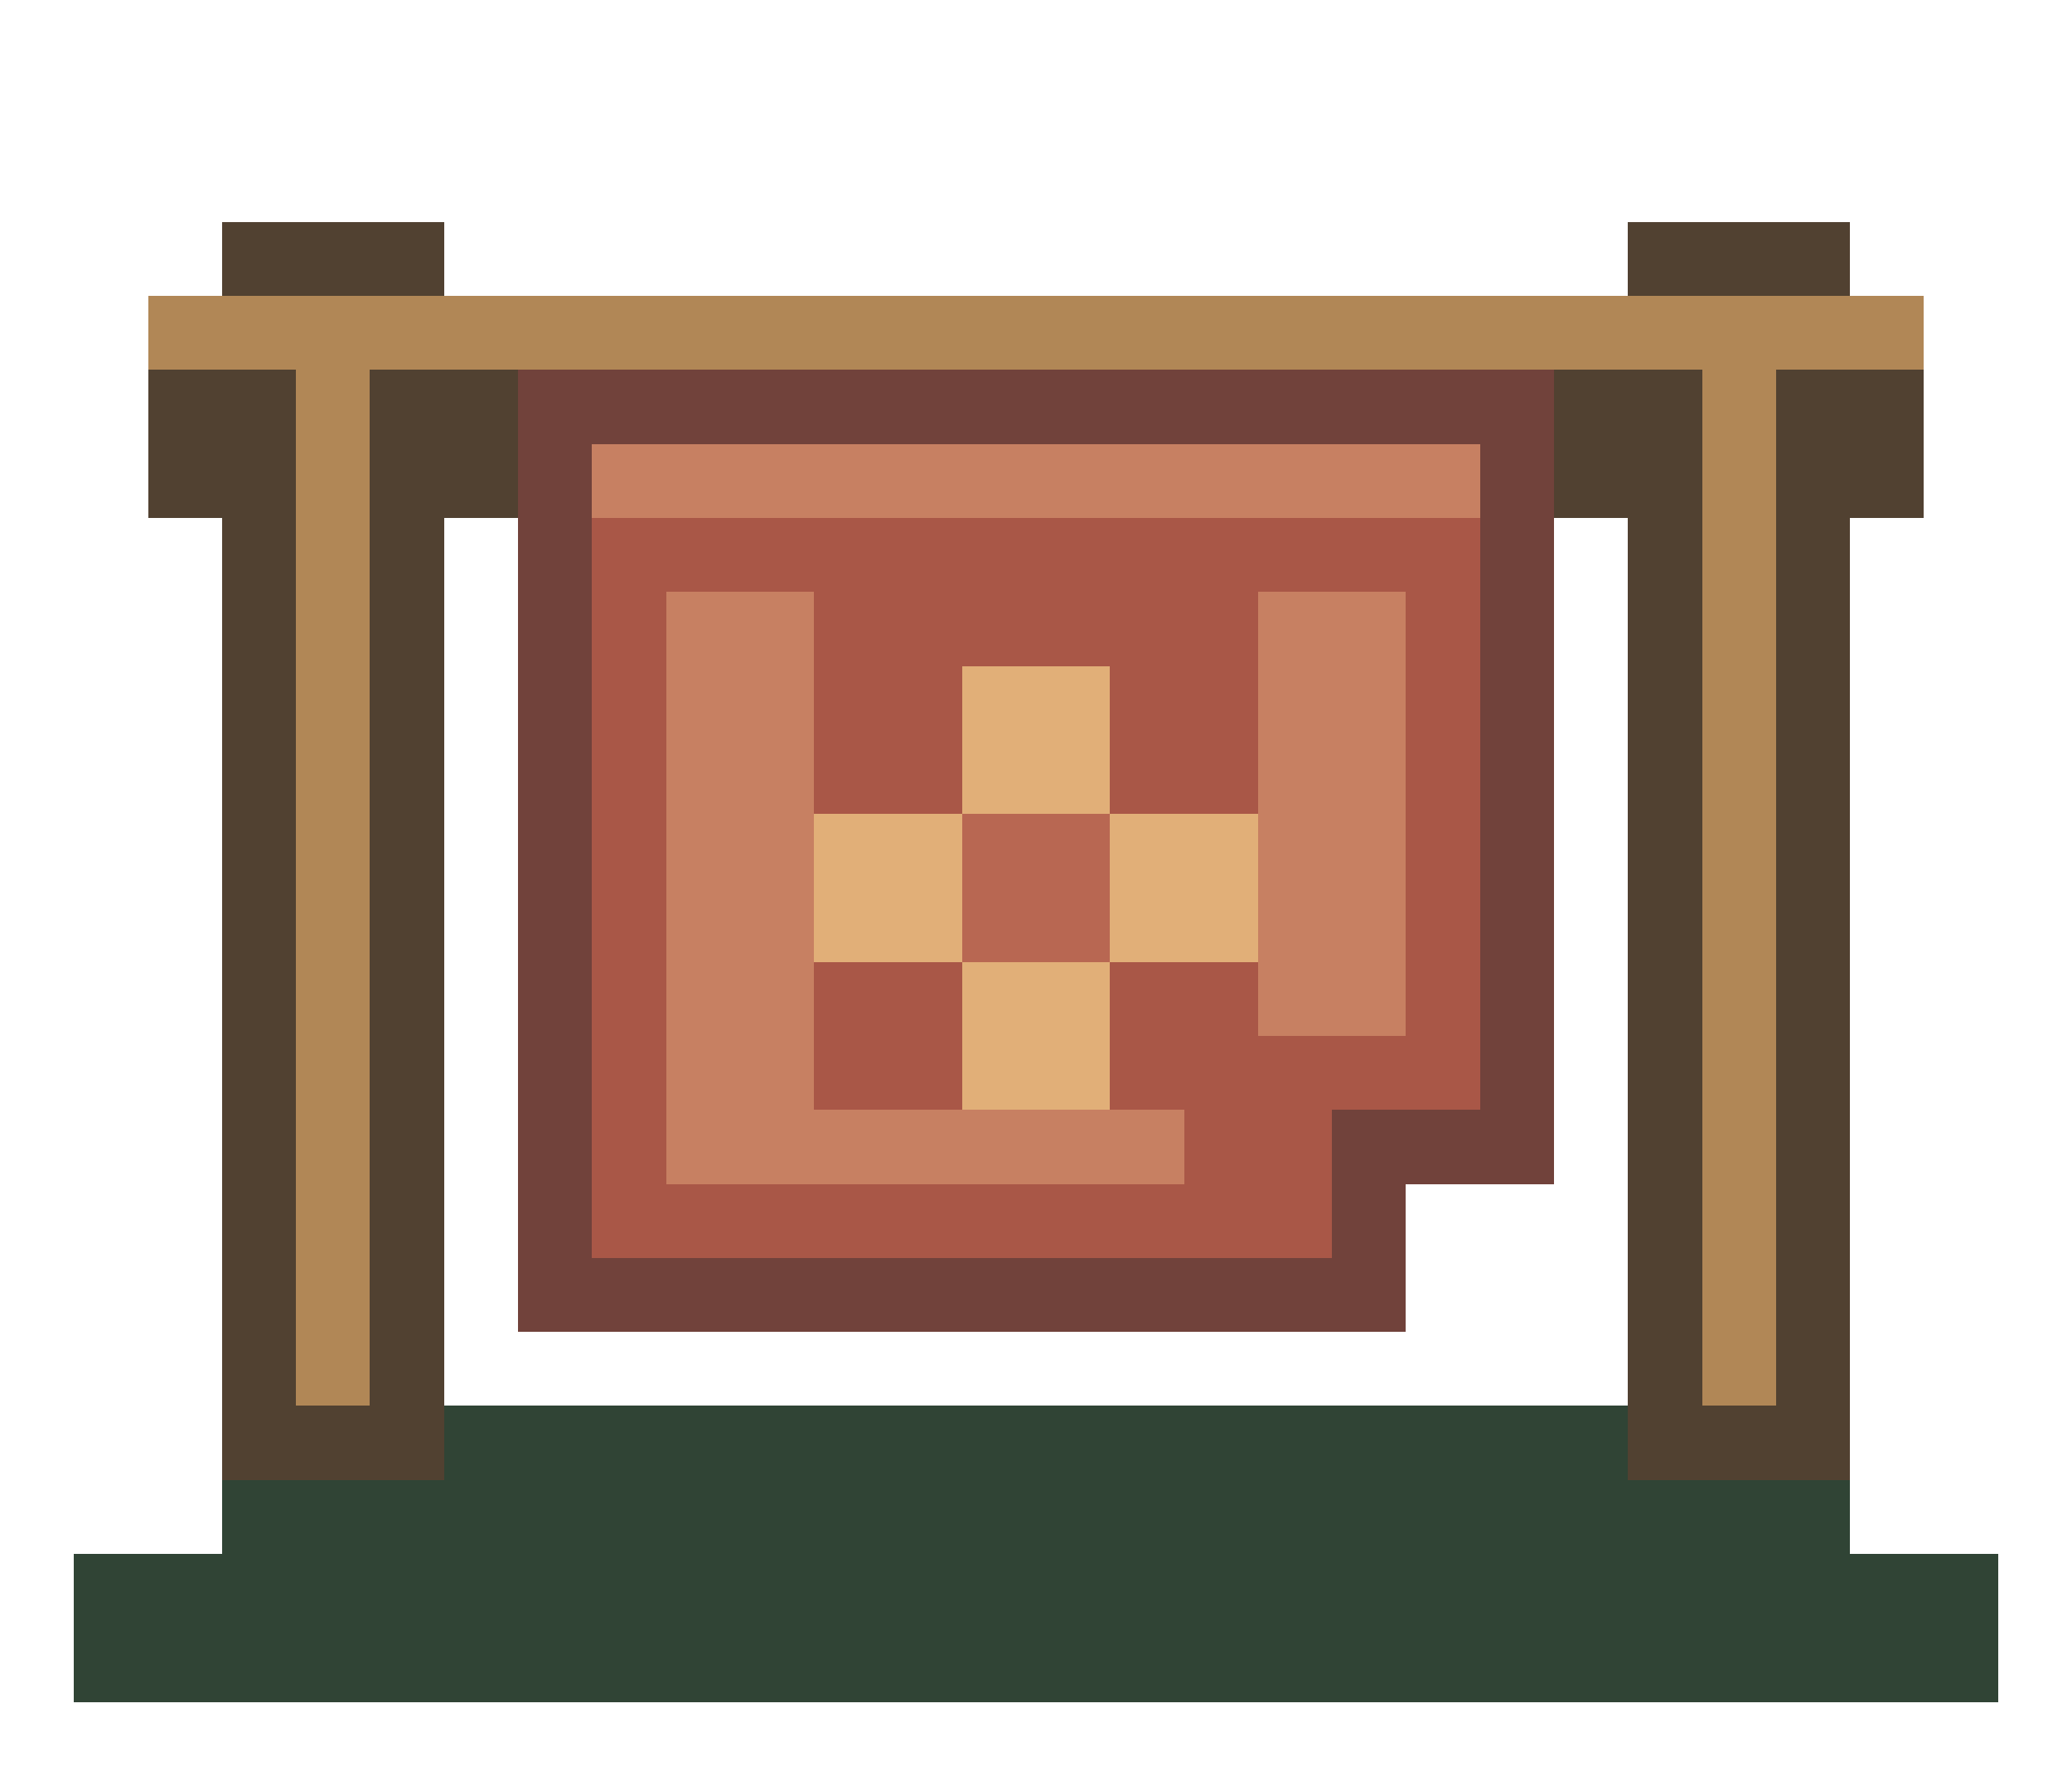
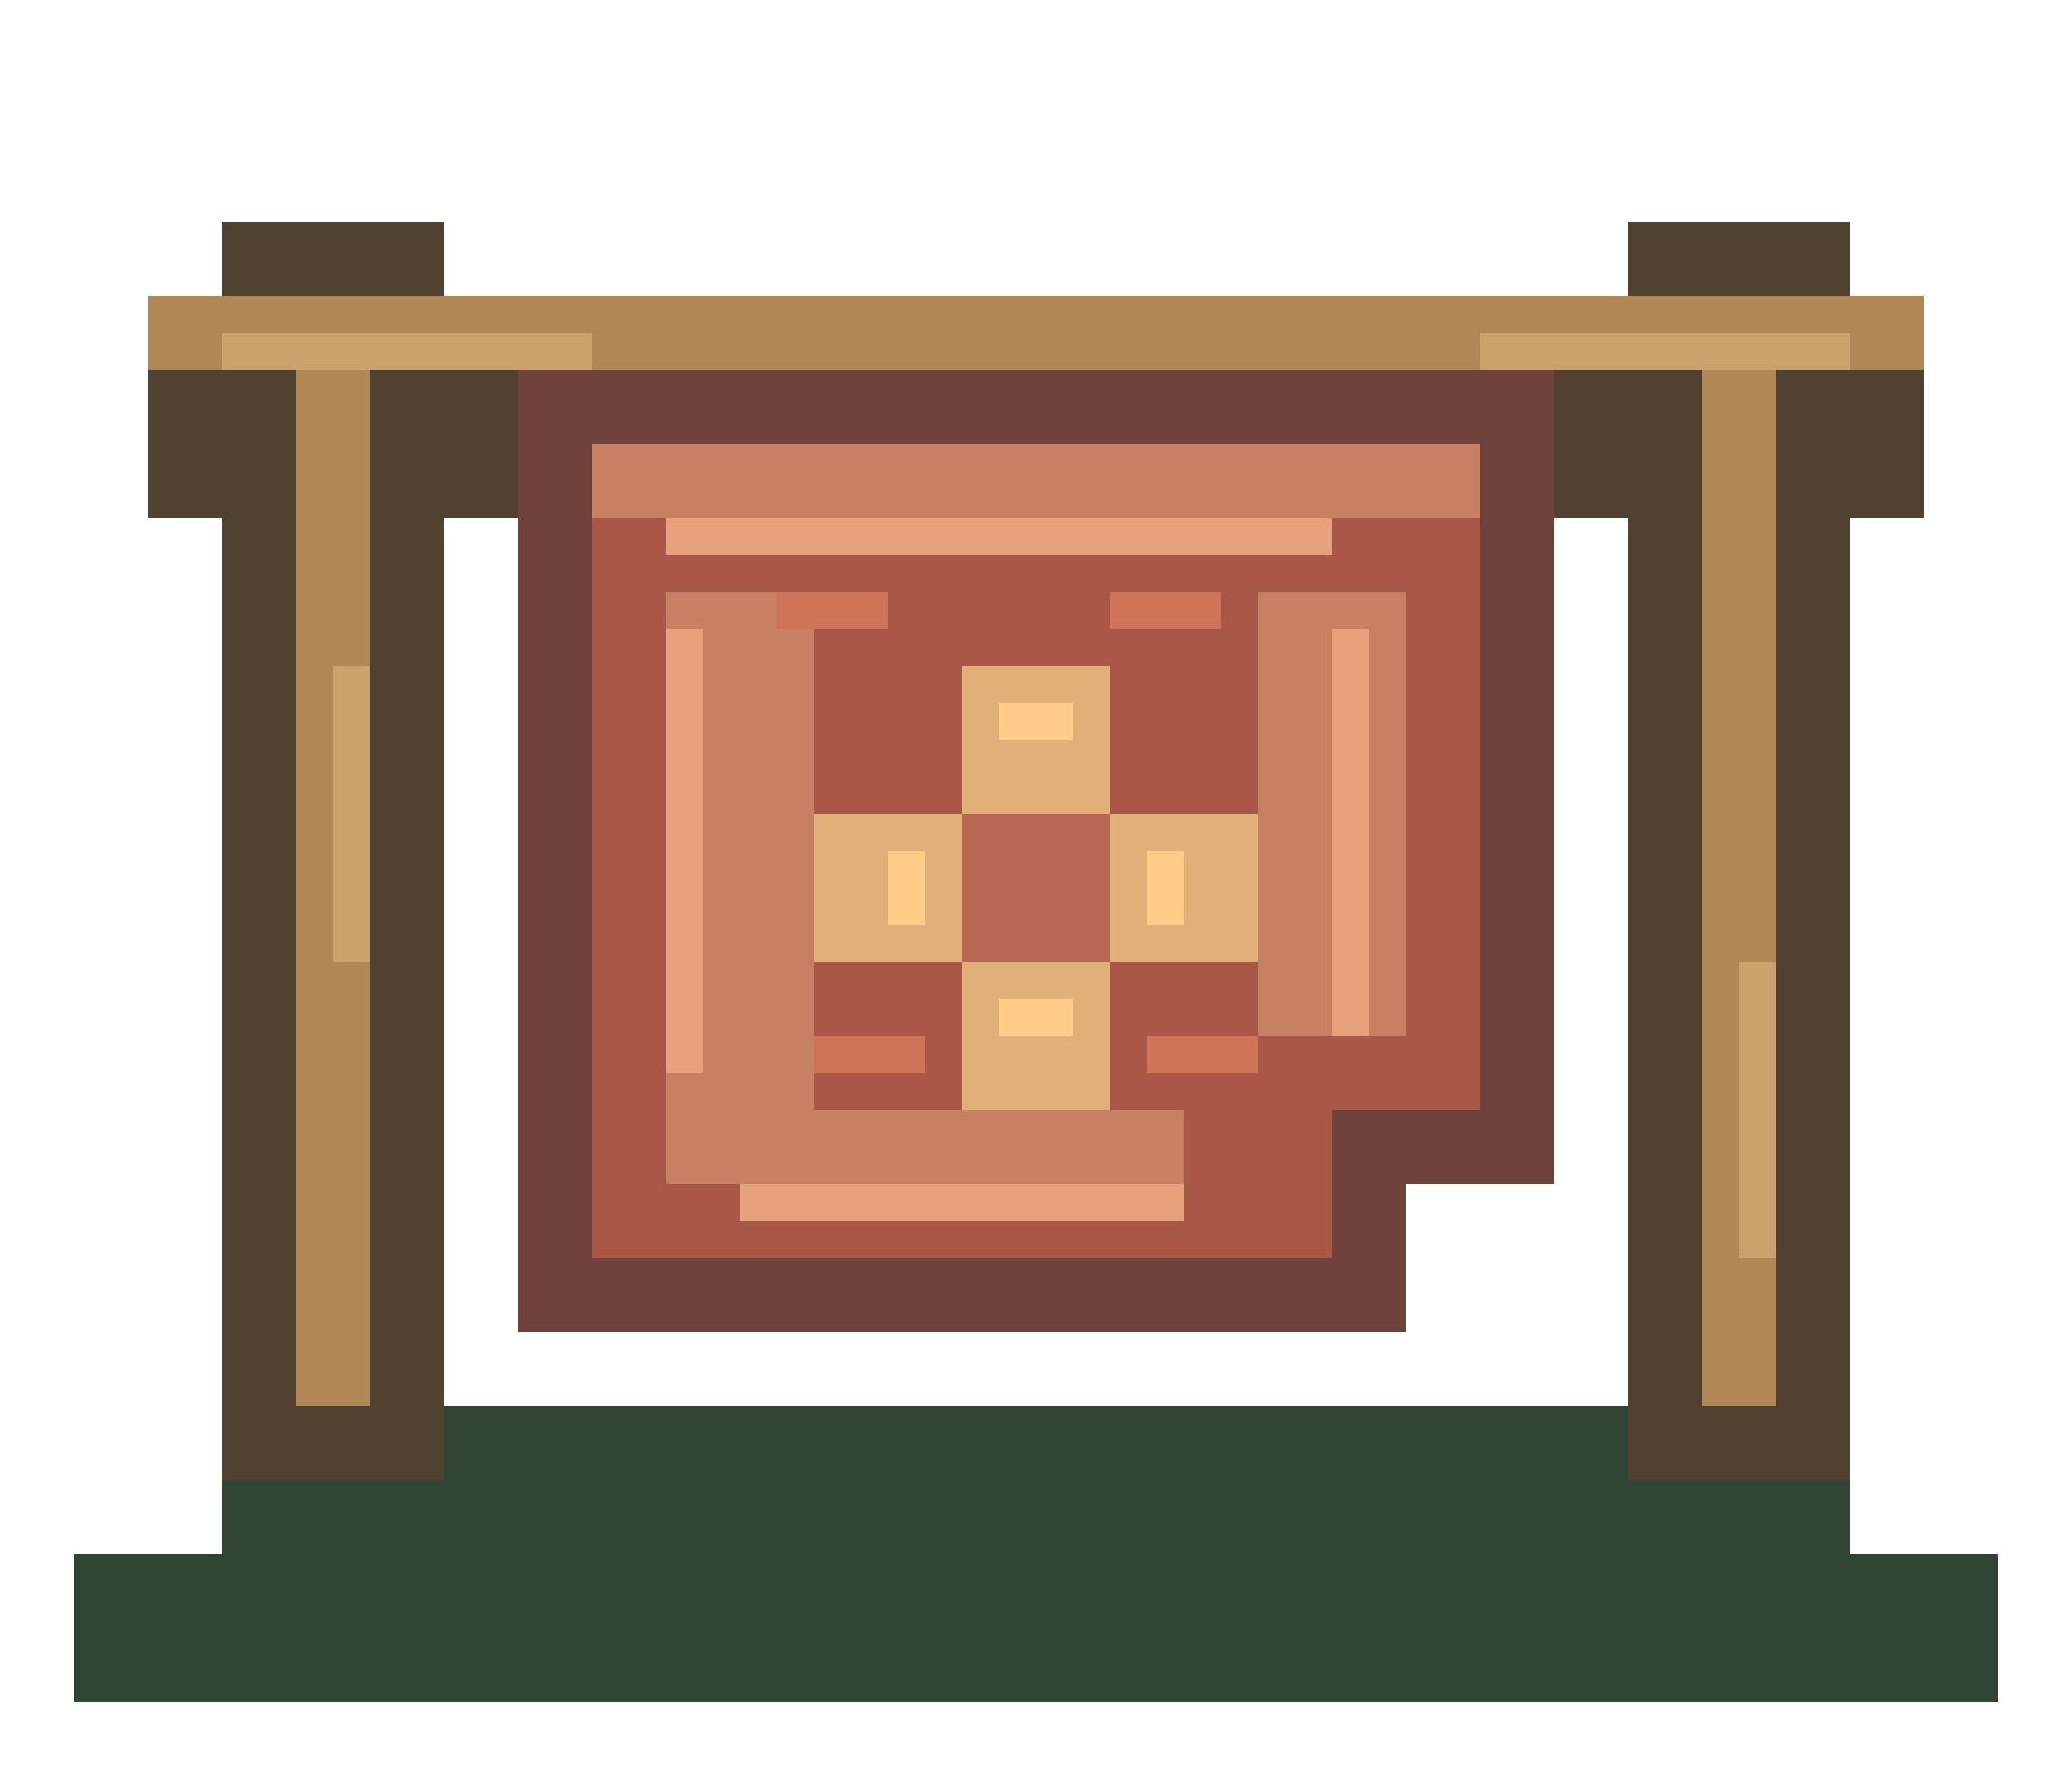
<svg xmlns="http://www.w3.org/2000/svg" width="28" height="24" viewBox="0 0 28 24" shape-rendering="crispEdges">
  <path fill="#304435" d="M1 21h26v2H1zm2-2h22v2H3z" />
  <path fill="#514131" d="M3 3h3v17H3zm19 0h3v17h-3zM2 4h24v3H2z" />
  <path fill="#b18756" d="M4 4h1v15H4zm19 0h1v15h-1zM2 4h24v1H2z" />
  <path fill="#71423b" d="M7 5h14v11h-2v2H7z" />
  <path fill="#a95747" d="M8 6h12v9h-2v2H8z" />
  <path fill="#c78062" d="M8 6h12v1H8zm1 2h2v8H9zm8 0h2v6h-2zM10 15h6v1h-6z" />
  <path fill="#e1af78" d="M13 9h2v2h2v2h-2v2h-2v-2h-2v-2h2z" />
  <path fill="#b86752" d="M13 11h2v2h-2z" />
+   <path fill="#e6a27c" d="M9 7h9v.5H9zm0 1.5h.5v6H9zm9 0h.5v5.5H18zm-8 7.5h6v.5h-6z" />
+   <path fill="#ce7459" d="M10.5 8h1.5v.5h-1.5zm4.5 0h1.5v.5H15zm-4 6h1.5v.5H11zm4.5 0H17v.5h-1.5z" />
+   <path fill="#ffcc87" d="M13.5 9.5h1v.5h-1zm-1.5 2h.5v1H12zm3.5 0h.5v1h-.5zm-2 2h1v.5h-1z" />
+   <path fill="#cca16c" d="M3 4.5h5v.5H3zm17 0h5v.5h-5zM4.5 9h.5v4h-.5zm19 4h.5v4h-.5z" />
</svg>
